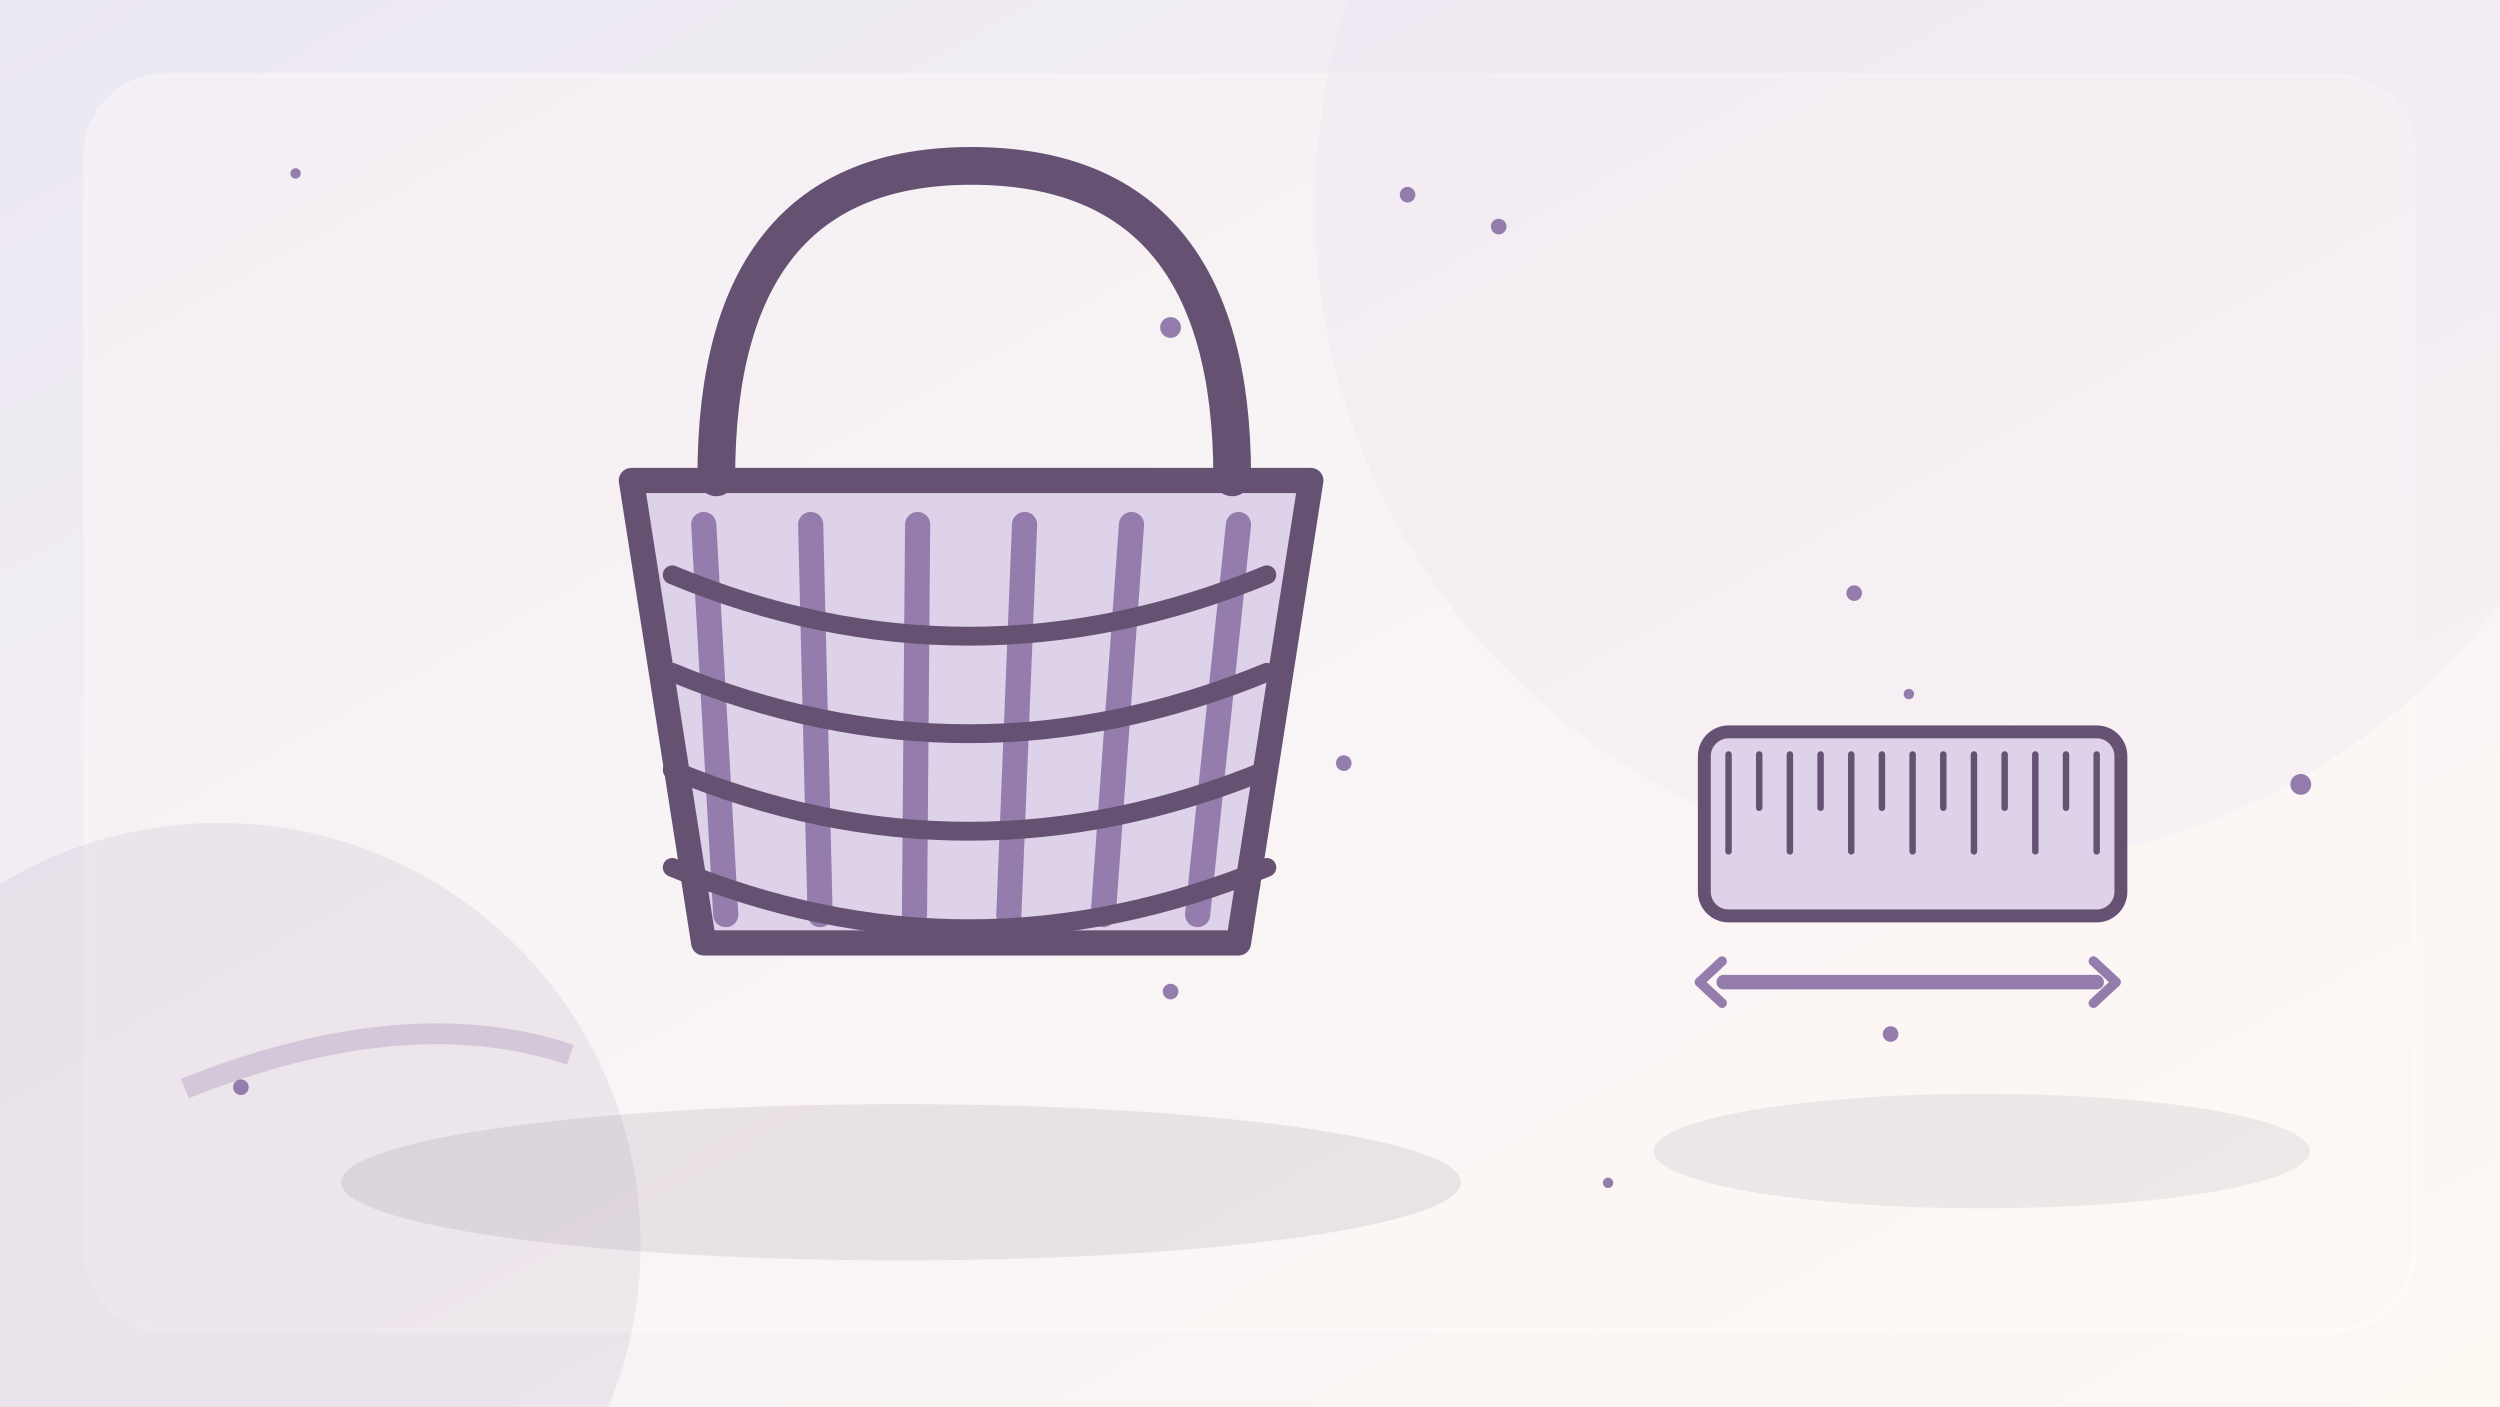
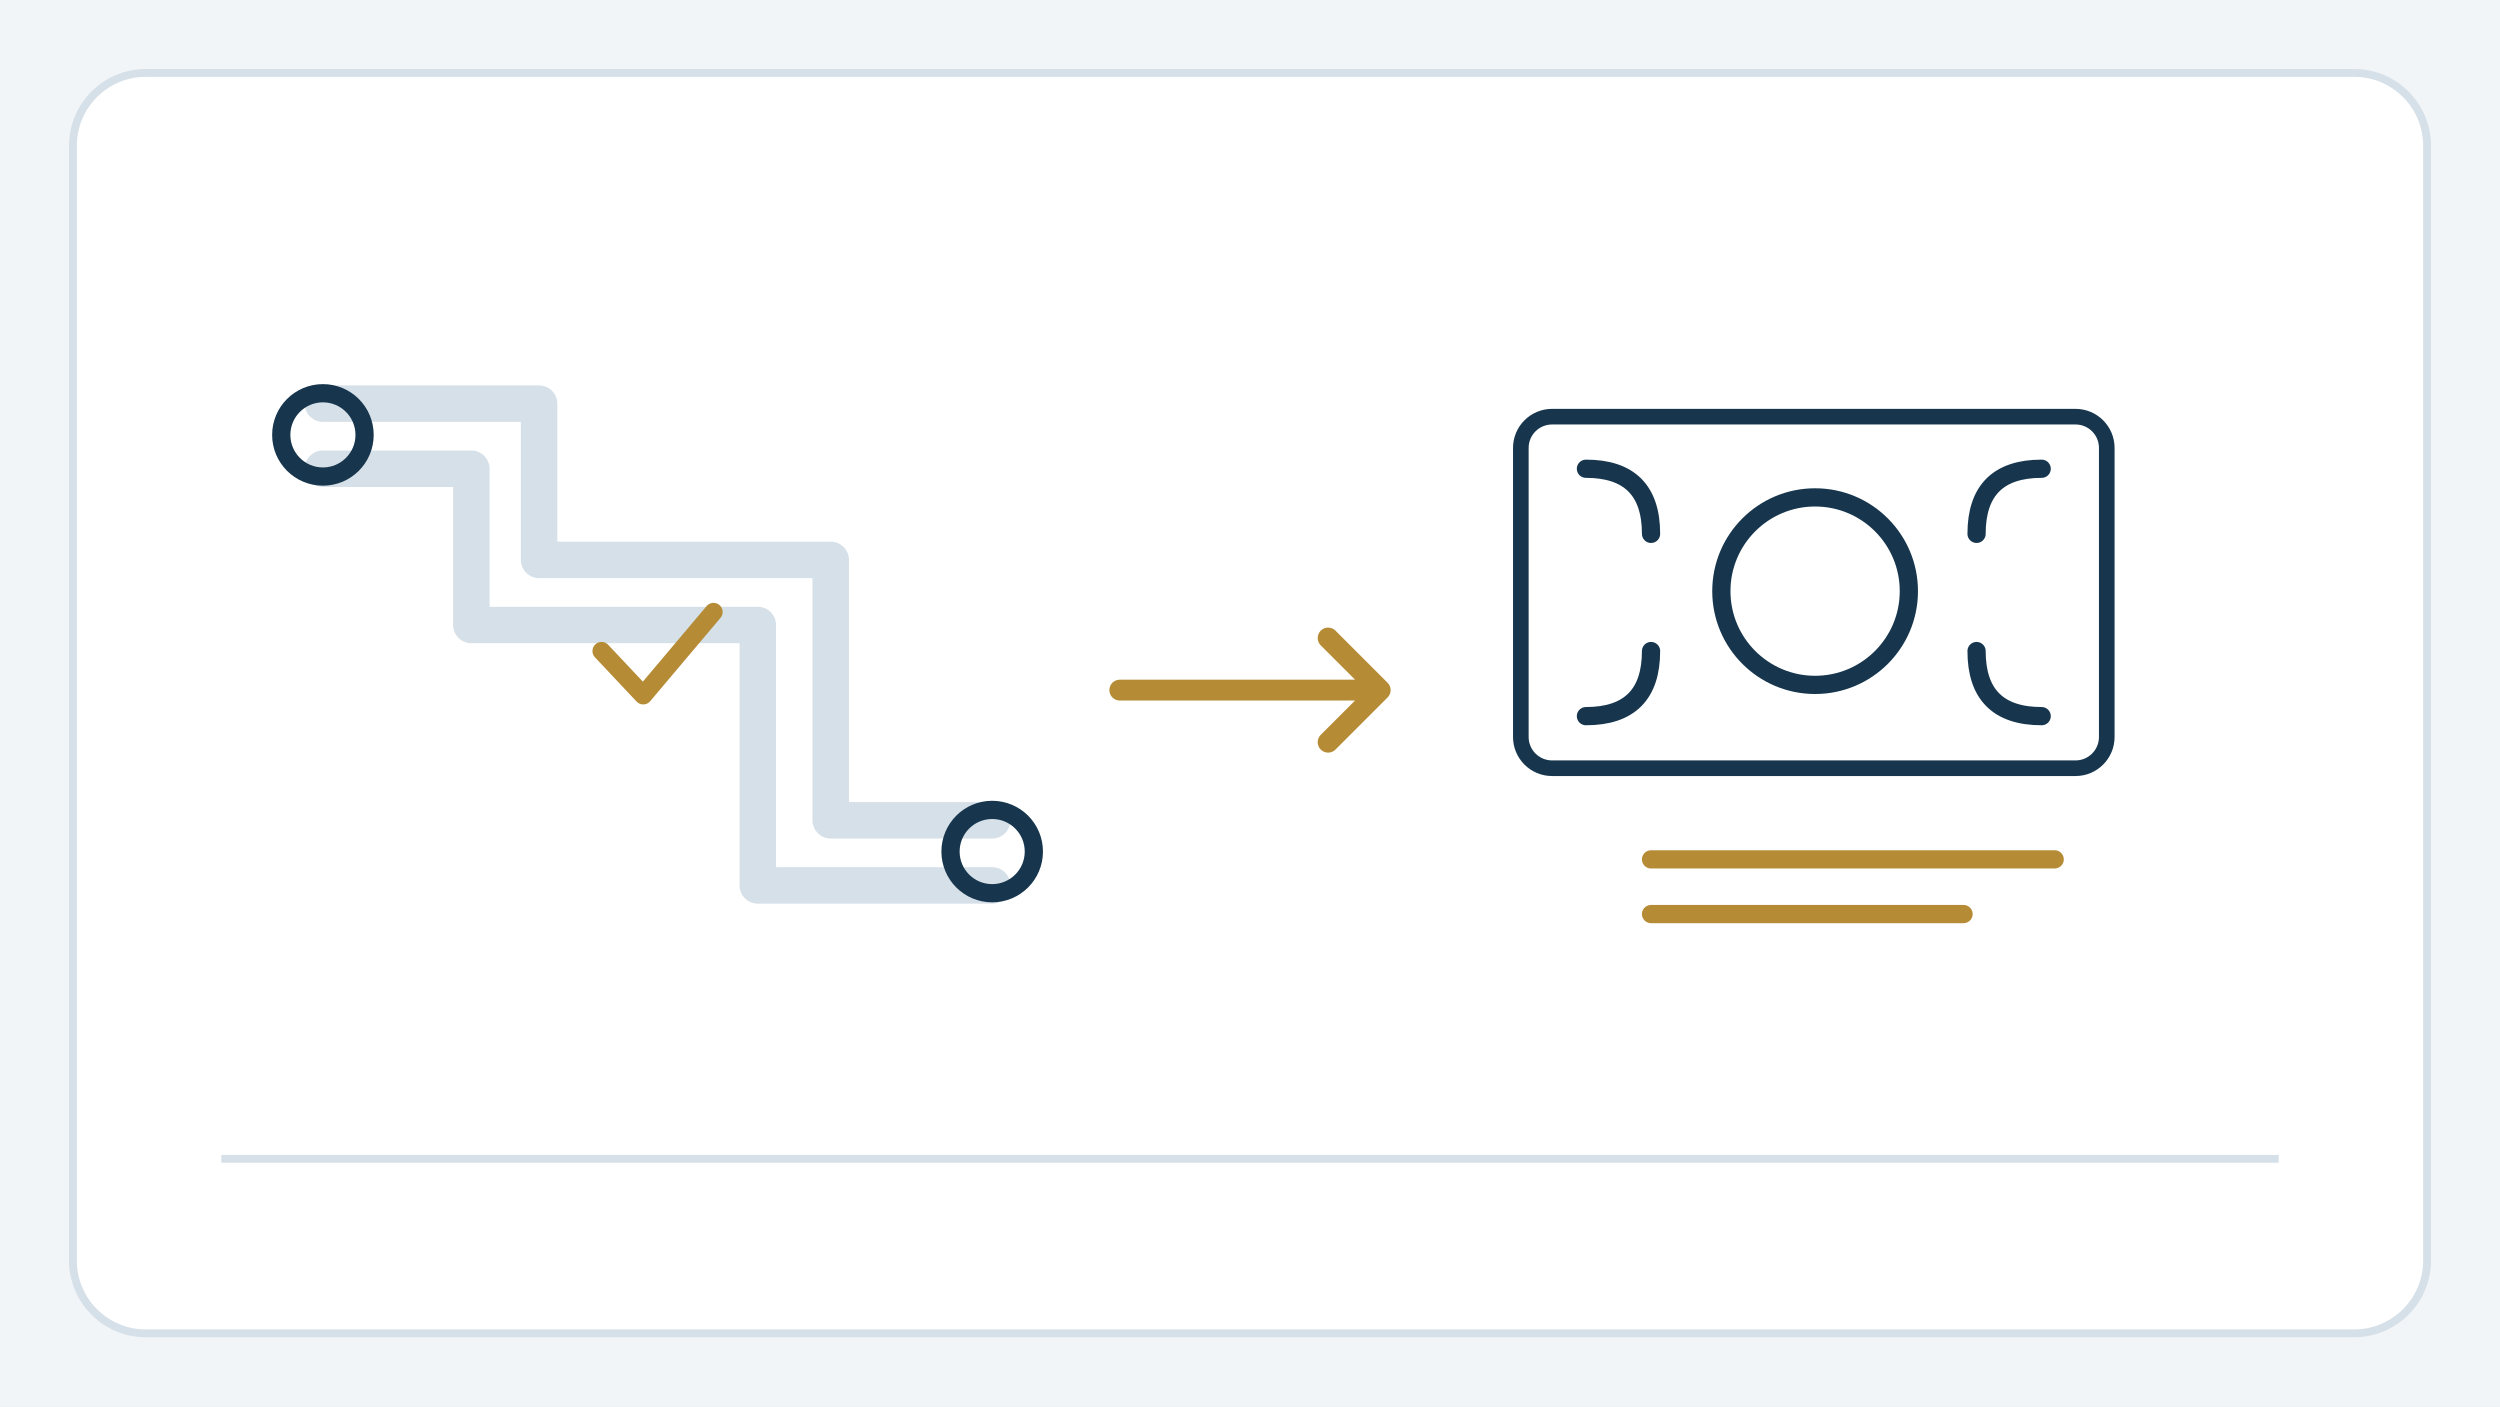
- <svg xmlns="http://www.w3.org/2000/svg" width="960" height="540" viewBox="0 0 960 540" role="img" aria-label="Autorska ilustracja: Zmiana zakresu zlecenia">
-   <defs>
-     <linearGradient id="background" x1="0" y1="0" x2="1" y2="1">
-       <stop offset="0" stop-color="#ece8f3" />
-       <stop offset="1" stop-color="#fff9f4" />
-     </linearGradient>
-   </defs>
-   <rect width="960" height="540" fill="url(#background)" />
-   <rect x="33" y="29" width="894" height="482" rx="31" fill="#fffaf7" opacity=".35" stroke="#fff" stroke-width="2" />
-   <circle cx="758" cy="79" r="253" fill="#ddd2e9" opacity=".16" />
-   <circle cx="84" cy="478" r="162" fill="#947dac" opacity=".12" />
-   <circle cx="883.5" cy="301.2" r="4" fill="#947dac" stroke="none" stroke-width="4" />
-   <circle cx="712" cy="227.76" r="3" fill="#947dac" stroke="none" stroke-width="4" />
-   <circle cx="113.5" cy="66.6" r="2" fill="#947dac" stroke="none" stroke-width="4" />
-   <circle cx="449.5" cy="125.76" r="4" fill="#947dac" stroke="none" stroke-width="4" />
-   <circle cx="365.5" cy="282.84" r="3" fill="#947dac" stroke="none" stroke-width="4" />
-   <circle cx="516" cy="293.04" r="3" fill="#947dac" stroke="none" stroke-width="4" />
-   <circle cx="365.5" cy="233.88" r="4" fill="#947dac" stroke="none" stroke-width="4" />
-   <circle cx="726" cy="397.08" r="3" fill="#947dac" stroke="none" stroke-width="4" />
-   <circle cx="540.5" cy="74.76" r="3" fill="#947dac" stroke="none" stroke-width="4" />
-   <circle cx="92.5" cy="417.48" r="3" fill="#947dac" stroke="none" stroke-width="4" />
-   <circle cx="449.5" cy="380.76" r="3" fill="#947dac" stroke="none" stroke-width="4" />
-   <circle cx="733" cy="266.52" r="2" fill="#947dac" stroke="none" stroke-width="4" />
-   <circle cx="617.5" cy="454.2" r="2" fill="#947dac" stroke="none" stroke-width="4" />
-   <circle cx="481" cy="339.96" r="3" fill="#947dac" stroke="none" stroke-width="4" />
-   <circle cx="575.5" cy="87" r="3" fill="#947dac" stroke="none" stroke-width="4" />
-   <ellipse cx="346" cy="454" rx="215" ry="30" fill="#655172" opacity=".12" />
-   <ellipse cx="761" cy="442" rx="126" ry="22" fill="#655172" opacity=".10" />
-   <g transform="translate(176 48) scale(1.208)">
-     <path d="M55 113h216l-23 147H78Z" fill="#ddd2e9" stroke="#655172" stroke-width="8" stroke-linejoin="round" stroke-linecap="round" />
-     <path d="M82 112q0-99 81-99q83 0 83 99" fill="none" stroke="#655172" stroke-width="12" stroke-linejoin="round" stroke-linecap="round" />
-     <path d="M78 127L85 251" stroke="#947dac" stroke-width="8" stroke-linecap="round" fill="none" />
-     <path d="M112 127L115 251" stroke="#947dac" stroke-width="8" stroke-linecap="round" fill="none" />
-     <path d="M146 127L145 251" stroke="#947dac" stroke-width="8" stroke-linecap="round" fill="none" />
-     <path d="M180 127L175 251" stroke="#947dac" stroke-width="8" stroke-linecap="round" fill="none" />
-     <path d="M214 127L205 251" stroke="#947dac" stroke-width="8" stroke-linecap="round" fill="none" />
-     <path d="M248 127L235 251" stroke="#947dac" stroke-width="8" stroke-linecap="round" fill="none" />
-     <path d="M68 143q94 39 189 0" fill="none" stroke="#655172" stroke-width="6" stroke-linejoin="round" stroke-linecap="round" />
-     <path d="M68 174q94 39 189 0" fill="none" stroke="#655172" stroke-width="6" stroke-linejoin="round" stroke-linecap="round" />
-     <path d="M68 205q94 39 189 0" fill="none" stroke="#655172" stroke-width="6" stroke-linejoin="round" stroke-linecap="round" />
-     <path d="M68 236q94 39 189 0" fill="none" stroke="#655172" stroke-width="6" stroke-linejoin="round" stroke-linecap="round" />
+ <svg xmlns="http://www.w3.org/2000/svg" width="960" height="540" viewBox="0 0 960 540" role="img" aria-label="Zmiana zakresu zlecenia — trasa i koszty">
+   <rect width="960" height="540" fill="#f1f5f8" />
+   <rect x="28" y="28" width="904" height="484" rx="28" fill="#fff" stroke="#d6e0e8" stroke-width="3" />
+   <g transform="translate(89 85)">
+     <path d="M35 70H118V130H230V230H292 M35 95H92V155H202V255H292" fill="none" stroke="#d6e0e8" stroke-width="14" stroke-linecap="round" stroke-linejoin="round" />
+     <circle cx="35" cy="82" r="16" fill="none" stroke="#17364d" stroke-width="7" />
+     <circle cx="292" cy="242" r="16" fill="none" stroke="#17364d" stroke-width="7" />
+     <path d="M142 165L158 182L185 150" fill="none" stroke="#b68b36" stroke-width="7" stroke-linecap="round" stroke-linejoin="round" />
  </g>
-   <g transform="translate(634 224) scale(0.620)">
-     <rect x="33" y="92" width="258" height="114" rx="15" fill="#ddd2e9" stroke="#655172" stroke-width="8" />
-     <path d="M48 106L48 166" stroke="#655172" stroke-width="4" stroke-linecap="round" fill="none" />
-     <path d="M67 106L67 139" stroke="#655172" stroke-width="4" stroke-linecap="round" fill="none" />
-     <path d="M86 106L86 166" stroke="#655172" stroke-width="4" stroke-linecap="round" fill="none" />
-     <path d="M105 106L105 139" stroke="#655172" stroke-width="4" stroke-linecap="round" fill="none" />
-     <path d="M124 106L124 166" stroke="#655172" stroke-width="4" stroke-linecap="round" fill="none" />
-     <path d="M143 106L143 139" stroke="#655172" stroke-width="4" stroke-linecap="round" fill="none" />
-     <path d="M162 106L162 166" stroke="#655172" stroke-width="4" stroke-linecap="round" fill="none" />
-     <path d="M181 106L181 139" stroke="#655172" stroke-width="4" stroke-linecap="round" fill="none" />
-     <path d="M200 106L200 166" stroke="#655172" stroke-width="4" stroke-linecap="round" fill="none" />
-     <path d="M219 106L219 139" stroke="#655172" stroke-width="4" stroke-linecap="round" fill="none" />
-     <path d="M238 106L238 166" stroke="#655172" stroke-width="4" stroke-linecap="round" fill="none" />
-     <path d="M257 106L257 139" stroke="#655172" stroke-width="4" stroke-linecap="round" fill="none" />
-     <path d="M276 106L276 166" stroke="#655172" stroke-width="4" stroke-linecap="round" fill="none" />
-     <path d="M45 247L276 247" stroke="#947dac" stroke-width="9" stroke-linecap="round" fill="none" />
-     <path d="M44 234l-14 13 14 13m230-26 14 13-14 13" fill="none" stroke="#947dac" stroke-width="6" stroke-linejoin="round" stroke-linecap="round" />
+   <g transform="translate(539 85)">
+     <rect x="45" y="75" width="225" height="135" rx="12" fill="#fff" stroke="#17364d" stroke-width="6" />
+     <path d="M70 95Q95 95 95 120 M245 95Q220 95 220 120 M70 190Q95 190 95 165 M245 190Q220 190 220 165" fill="none" stroke="#17364d" stroke-width="7" stroke-linecap="round" stroke-linejoin="round" />
+     <circle cx="158" cy="142" r="36" fill="none" stroke="#17364d" stroke-width="7" />
+     <path d="M95 245H250 M95 266H215" fill="none" stroke="#b68b36" stroke-width="7" stroke-linecap="round" stroke-linejoin="round" />
  </g>
-   <path d="M71 418q85-34 148-13" fill="none" stroke="#947dac" opacity=".29" stroke-width="8" />
+   <path d="M430 265H530 M510 245L530 265L510 285" fill="none" stroke="#b68b36" stroke-width="8" stroke-linecap="round" stroke-linejoin="round" />
+   <path d="M85 445H875" fill="none" stroke="#d6e0e8" stroke-width="3" />
</svg>
